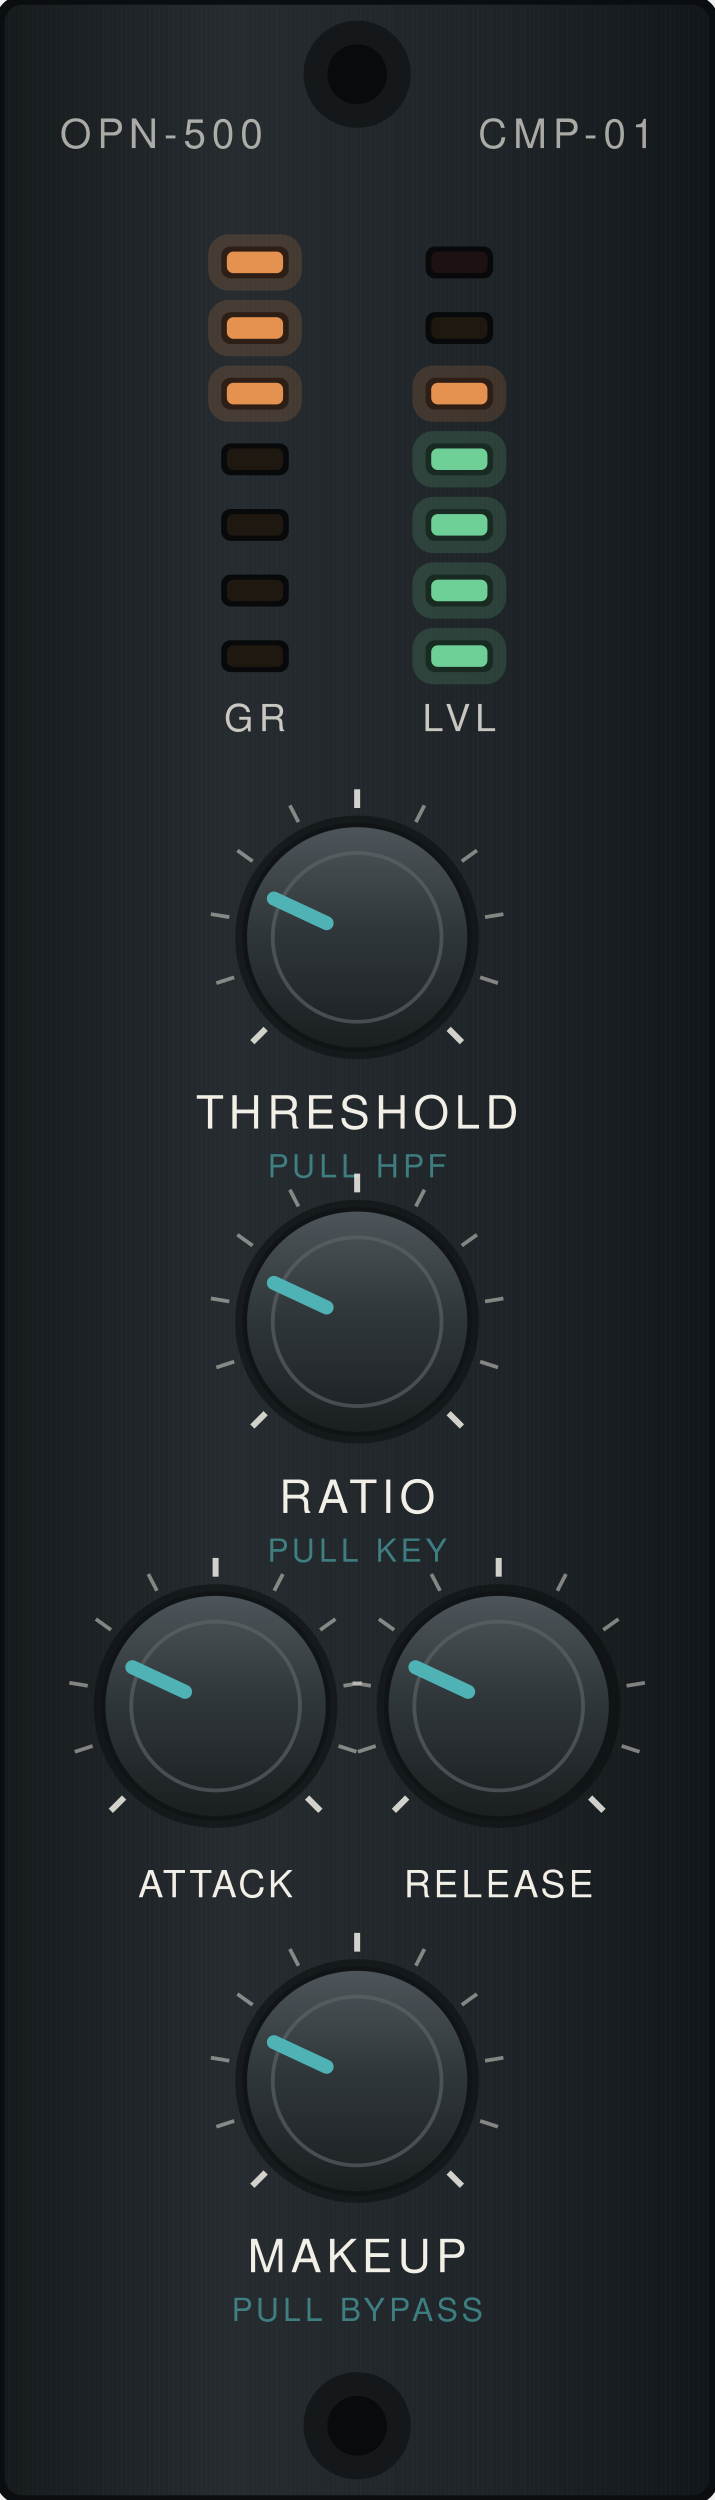
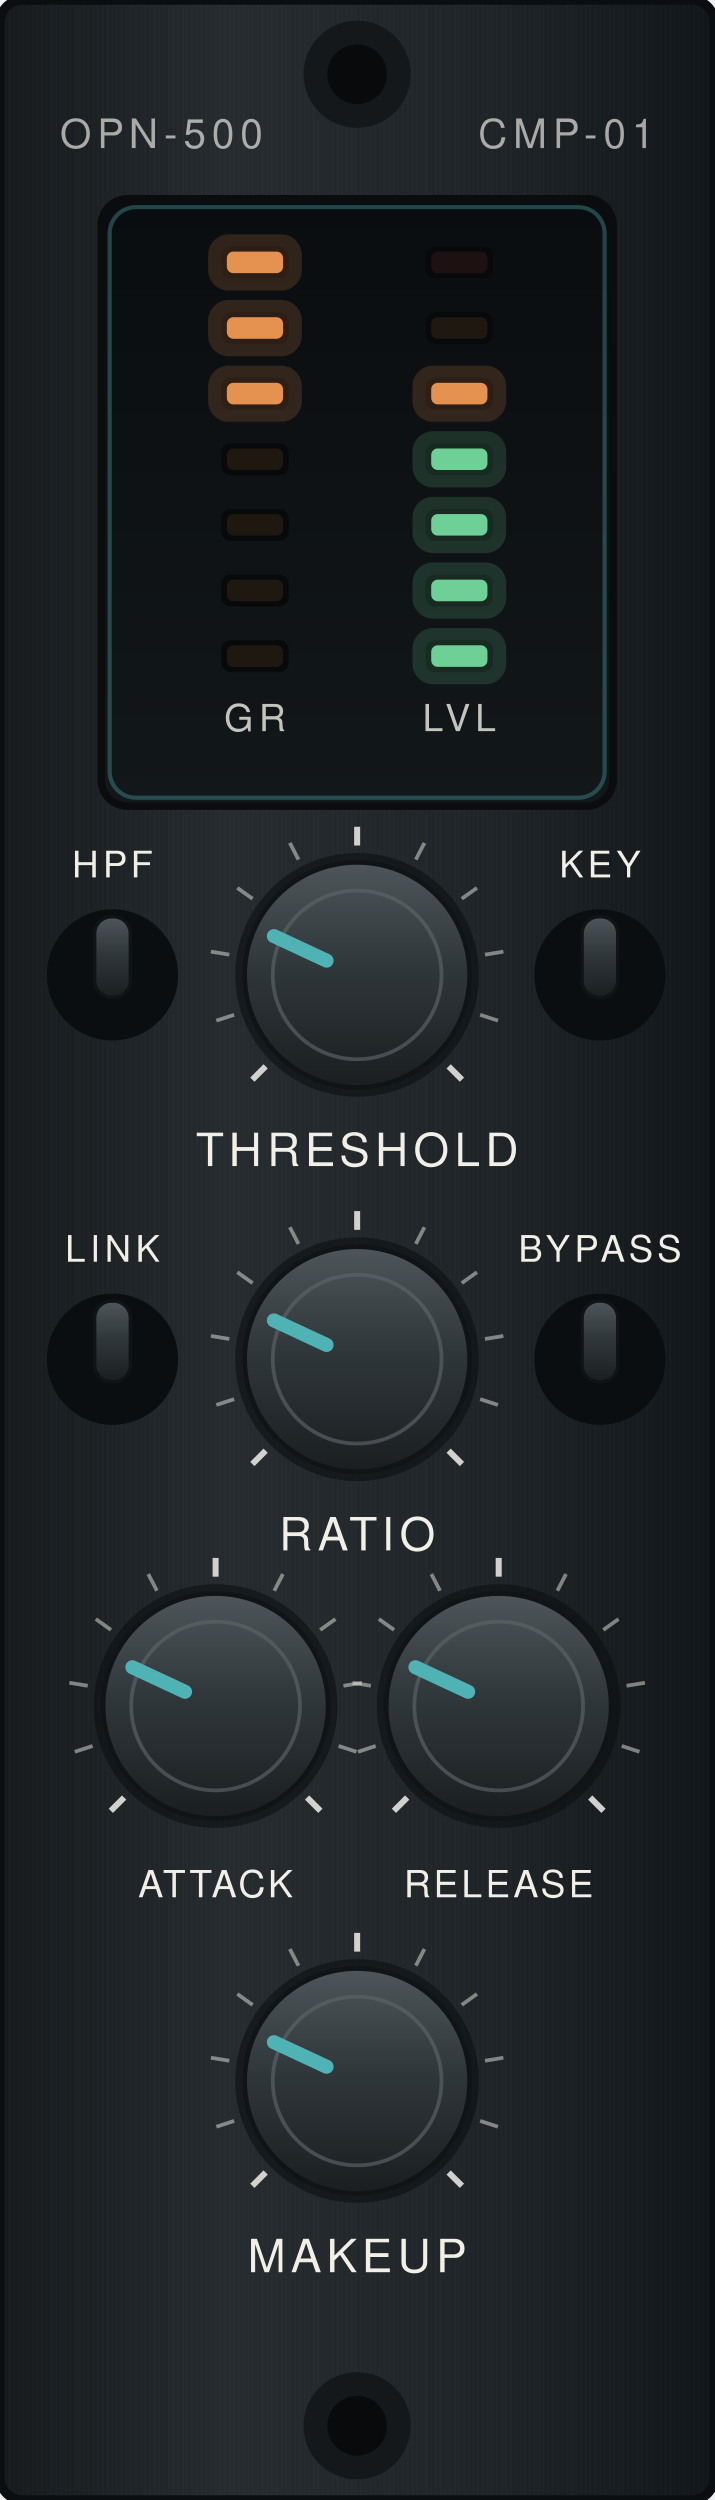
<svg xmlns="http://www.w3.org/2000/svg" width="38.10mm" height="133.35mm" viewBox="0 0 38.10 133.35">
  <defs>
    <linearGradient id="anod" x1="0" y1="0" x2="1" y2="0">
      <stop offset="0" stop-color="#161a1d" />
      <stop offset="0.32" stop-color="#252b2f" />
      <stop offset="0.68" stop-color="#1e2427" />
      <stop offset="1" stop-color="#12161a" />
    </linearGradient>
    <linearGradient id="win" x1="0" y1="0" x2="0" y2="1">
      <stop offset="0" stop-color="#0a0d0f" />
      <stop offset="1" stop-color="#12171a" />
    </linearGradient>
    <linearGradient id="knobO" x1="0" y1="0" x2="0" y2="1">
      <stop offset="0" stop-color="#4e565b" />
      <stop offset="0.48" stop-color="#2f3639" />
      <stop offset="1" stop-color="#1a1e21" />
    </linearGradient>
    <linearGradient id="knobI" x1="0" y1="0" x2="0" y2="1">
      <stop offset="0" stop-color="#f0ad6d" />
      <stop offset="0.5" stop-color="#d07f3c" />
      <stop offset="1" stop-color="#8f5220" />
    </linearGradient>
    <radialGradient id="btn" cx="0.5" cy="0.35" r="0.7">
      <stop offset="0" stop-color="#5a6368" />
      <stop offset="1" stop-color="#22282b" />
    </radialGradient>
  </defs>
  <rect width="38.10" height="133.35" rx="1.2" fill="url(#anod)" />
  <line x1="0.00" y1="0" x2="0.00" y2="133.35" stroke="#fff" stroke-width="0.08" stroke-opacity="0.010" />
  <line x1="0.25" y1="0" x2="0.25" y2="133.35" stroke="#fff" stroke-width="0.08" stroke-opacity="0.014" />
  <line x1="0.50" y1="0" x2="0.50" y2="133.35" stroke="#fff" stroke-width="0.08" stroke-opacity="0.017" />
  <line x1="0.75" y1="0" x2="0.75" y2="133.35" stroke="#fff" stroke-width="0.08" stroke-opacity="0.012" />
  <line x1="1.00" y1="0" x2="1.00" y2="133.35" stroke="#fff" stroke-width="0.08" stroke-opacity="0.015" />
  <line x1="1.25" y1="0" x2="1.25" y2="133.35" stroke="#fff" stroke-width="0.08" stroke-opacity="0.010" />
  <line x1="1.50" y1="0" x2="1.50" y2="133.35" stroke="#fff" stroke-width="0.08" stroke-opacity="0.014" />
  <line x1="1.75" y1="0" x2="1.75" y2="133.35" stroke="#fff" stroke-width="0.08" stroke-opacity="0.017" />
  <line x1="2.00" y1="0" x2="2.00" y2="133.35" stroke="#fff" stroke-width="0.08" stroke-opacity="0.012" />
  <line x1="2.25" y1="0" x2="2.25" y2="133.35" stroke="#fff" stroke-width="0.08" stroke-opacity="0.015" />
  <line x1="2.50" y1="0" x2="2.50" y2="133.35" stroke="#fff" stroke-width="0.08" stroke-opacity="0.010" />
  <line x1="2.75" y1="0" x2="2.75" y2="133.35" stroke="#fff" stroke-width="0.08" stroke-opacity="0.014" />
  <line x1="3.00" y1="0" x2="3.00" y2="133.35" stroke="#fff" stroke-width="0.08" stroke-opacity="0.017" />
  <line x1="3.25" y1="0" x2="3.25" y2="133.35" stroke="#fff" stroke-width="0.08" stroke-opacity="0.012" />
  <line x1="3.50" y1="0" x2="3.50" y2="133.35" stroke="#fff" stroke-width="0.08" stroke-opacity="0.015" />
  <line x1="3.75" y1="0" x2="3.75" y2="133.35" stroke="#fff" stroke-width="0.08" stroke-opacity="0.010" />
  <line x1="4.00" y1="0" x2="4.00" y2="133.35" stroke="#fff" stroke-width="0.08" stroke-opacity="0.014" />
  <line x1="4.25" y1="0" x2="4.25" y2="133.35" stroke="#fff" stroke-width="0.08" stroke-opacity="0.017" />
  <line x1="4.50" y1="0" x2="4.50" y2="133.35" stroke="#fff" stroke-width="0.08" stroke-opacity="0.012" />
  <line x1="4.75" y1="0" x2="4.75" y2="133.35" stroke="#fff" stroke-width="0.08" stroke-opacity="0.015" />
  <line x1="5.00" y1="0" x2="5.00" y2="133.35" stroke="#fff" stroke-width="0.08" stroke-opacity="0.010" />
  <line x1="5.25" y1="0" x2="5.25" y2="133.35" stroke="#fff" stroke-width="0.08" stroke-opacity="0.014" />
  <line x1="5.50" y1="0" x2="5.50" y2="133.35" stroke="#fff" stroke-width="0.08" stroke-opacity="0.017" />
  <line x1="5.75" y1="0" x2="5.75" y2="133.35" stroke="#fff" stroke-width="0.08" stroke-opacity="0.012" />
  <line x1="6.00" y1="0" x2="6.00" y2="133.35" stroke="#fff" stroke-width="0.08" stroke-opacity="0.015" />
  <line x1="6.25" y1="0" x2="6.25" y2="133.35" stroke="#fff" stroke-width="0.08" stroke-opacity="0.010" />
  <line x1="6.50" y1="0" x2="6.50" y2="133.35" stroke="#fff" stroke-width="0.08" stroke-opacity="0.014" />
  <line x1="6.75" y1="0" x2="6.75" y2="133.35" stroke="#fff" stroke-width="0.08" stroke-opacity="0.017" />
  <line x1="7.00" y1="0" x2="7.00" y2="133.35" stroke="#fff" stroke-width="0.08" stroke-opacity="0.012" />
  <line x1="7.25" y1="0" x2="7.25" y2="133.35" stroke="#fff" stroke-width="0.08" stroke-opacity="0.015" />
  <line x1="7.50" y1="0" x2="7.50" y2="133.35" stroke="#fff" stroke-width="0.08" stroke-opacity="0.010" />
  <line x1="7.75" y1="0" x2="7.75" y2="133.35" stroke="#fff" stroke-width="0.08" stroke-opacity="0.014" />
  <line x1="8.00" y1="0" x2="8.00" y2="133.35" stroke="#fff" stroke-width="0.08" stroke-opacity="0.017" />
  <line x1="8.25" y1="0" x2="8.25" y2="133.35" stroke="#fff" stroke-width="0.08" stroke-opacity="0.012" />
  <line x1="8.50" y1="0" x2="8.50" y2="133.35" stroke="#fff" stroke-width="0.08" stroke-opacity="0.015" />
  <line x1="8.75" y1="0" x2="8.75" y2="133.35" stroke="#fff" stroke-width="0.08" stroke-opacity="0.010" />
  <line x1="9.00" y1="0" x2="9.00" y2="133.35" stroke="#fff" stroke-width="0.08" stroke-opacity="0.014" />
  <line x1="9.25" y1="0" x2="9.25" y2="133.35" stroke="#fff" stroke-width="0.08" stroke-opacity="0.017" />
  <line x1="9.50" y1="0" x2="9.50" y2="133.35" stroke="#fff" stroke-width="0.08" stroke-opacity="0.012" />
  <line x1="9.75" y1="0" x2="9.75" y2="133.35" stroke="#fff" stroke-width="0.08" stroke-opacity="0.015" />
  <line x1="10.00" y1="0" x2="10.00" y2="133.35" stroke="#fff" stroke-width="0.08" stroke-opacity="0.010" />
  <line x1="10.25" y1="0" x2="10.25" y2="133.35" stroke="#fff" stroke-width="0.08" stroke-opacity="0.014" />
  <line x1="10.50" y1="0" x2="10.50" y2="133.35" stroke="#fff" stroke-width="0.08" stroke-opacity="0.017" />
  <line x1="10.75" y1="0" x2="10.75" y2="133.35" stroke="#fff" stroke-width="0.08" stroke-opacity="0.012" />
  <line x1="11.00" y1="0" x2="11.00" y2="133.35" stroke="#fff" stroke-width="0.08" stroke-opacity="0.015" />
  <line x1="11.25" y1="0" x2="11.25" y2="133.35" stroke="#fff" stroke-width="0.08" stroke-opacity="0.010" />
  <line x1="11.50" y1="0" x2="11.50" y2="133.35" stroke="#fff" stroke-width="0.08" stroke-opacity="0.014" />
  <line x1="11.75" y1="0" x2="11.75" y2="133.35" stroke="#fff" stroke-width="0.08" stroke-opacity="0.017" />
  <line x1="12.00" y1="0" x2="12.00" y2="133.35" stroke="#fff" stroke-width="0.08" stroke-opacity="0.012" />
  <line x1="12.25" y1="0" x2="12.25" y2="133.35" stroke="#fff" stroke-width="0.08" stroke-opacity="0.015" />
  <line x1="12.50" y1="0" x2="12.50" y2="133.35" stroke="#fff" stroke-width="0.08" stroke-opacity="0.010" />
  <line x1="12.75" y1="0" x2="12.75" y2="133.35" stroke="#fff" stroke-width="0.08" stroke-opacity="0.014" />
  <line x1="13.00" y1="0" x2="13.00" y2="133.35" stroke="#fff" stroke-width="0.08" stroke-opacity="0.017" />
  <line x1="13.25" y1="0" x2="13.25" y2="133.35" stroke="#fff" stroke-width="0.08" stroke-opacity="0.012" />
  <line x1="13.50" y1="0" x2="13.50" y2="133.35" stroke="#fff" stroke-width="0.08" stroke-opacity="0.015" />
  <line x1="13.75" y1="0" x2="13.75" y2="133.35" stroke="#fff" stroke-width="0.08" stroke-opacity="0.010" />
  <line x1="14.00" y1="0" x2="14.00" y2="133.35" stroke="#fff" stroke-width="0.08" stroke-opacity="0.014" />
  <line x1="14.25" y1="0" x2="14.25" y2="133.35" stroke="#fff" stroke-width="0.08" stroke-opacity="0.017" />
  <line x1="14.50" y1="0" x2="14.50" y2="133.35" stroke="#fff" stroke-width="0.08" stroke-opacity="0.012" />
  <line x1="14.75" y1="0" x2="14.75" y2="133.35" stroke="#fff" stroke-width="0.08" stroke-opacity="0.015" />
  <line x1="15.00" y1="0" x2="15.00" y2="133.35" stroke="#fff" stroke-width="0.08" stroke-opacity="0.010" />
  <line x1="15.25" y1="0" x2="15.25" y2="133.35" stroke="#fff" stroke-width="0.08" stroke-opacity="0.014" />
  <line x1="15.50" y1="0" x2="15.50" y2="133.35" stroke="#fff" stroke-width="0.08" stroke-opacity="0.017" />
  <line x1="15.75" y1="0" x2="15.75" y2="133.35" stroke="#fff" stroke-width="0.08" stroke-opacity="0.012" />
  <line x1="16.00" y1="0" x2="16.00" y2="133.35" stroke="#fff" stroke-width="0.08" stroke-opacity="0.015" />
  <line x1="16.25" y1="0" x2="16.25" y2="133.35" stroke="#fff" stroke-width="0.08" stroke-opacity="0.010" />
  <line x1="16.50" y1="0" x2="16.50" y2="133.35" stroke="#fff" stroke-width="0.08" stroke-opacity="0.014" />
  <line x1="16.75" y1="0" x2="16.75" y2="133.35" stroke="#fff" stroke-width="0.08" stroke-opacity="0.017" />
  <line x1="17.00" y1="0" x2="17.00" y2="133.35" stroke="#fff" stroke-width="0.08" stroke-opacity="0.012" />
  <line x1="17.25" y1="0" x2="17.25" y2="133.35" stroke="#fff" stroke-width="0.08" stroke-opacity="0.015" />
  <line x1="17.50" y1="0" x2="17.50" y2="133.35" stroke="#fff" stroke-width="0.08" stroke-opacity="0.010" />
  <line x1="17.75" y1="0" x2="17.75" y2="133.35" stroke="#fff" stroke-width="0.08" stroke-opacity="0.014" />
  <line x1="18.00" y1="0" x2="18.00" y2="133.35" stroke="#fff" stroke-width="0.08" stroke-opacity="0.017" />
  <line x1="18.25" y1="0" x2="18.25" y2="133.35" stroke="#fff" stroke-width="0.08" stroke-opacity="0.012" />
  <line x1="18.50" y1="0" x2="18.50" y2="133.35" stroke="#fff" stroke-width="0.08" stroke-opacity="0.015" />
  <line x1="18.75" y1="0" x2="18.75" y2="133.35" stroke="#fff" stroke-width="0.08" stroke-opacity="0.010" />
  <line x1="19.00" y1="0" x2="19.00" y2="133.35" stroke="#fff" stroke-width="0.08" stroke-opacity="0.014" />
  <line x1="19.25" y1="0" x2="19.25" y2="133.35" stroke="#fff" stroke-width="0.08" stroke-opacity="0.017" />
  <line x1="19.50" y1="0" x2="19.50" y2="133.35" stroke="#fff" stroke-width="0.08" stroke-opacity="0.012" />
  <line x1="19.75" y1="0" x2="19.75" y2="133.35" stroke="#fff" stroke-width="0.08" stroke-opacity="0.015" />
  <line x1="20.00" y1="0" x2="20.00" y2="133.35" stroke="#fff" stroke-width="0.08" stroke-opacity="0.010" />
  <line x1="20.25" y1="0" x2="20.25" y2="133.35" stroke="#fff" stroke-width="0.08" stroke-opacity="0.014" />
  <line x1="20.50" y1="0" x2="20.50" y2="133.35" stroke="#fff" stroke-width="0.08" stroke-opacity="0.017" />
  <line x1="20.75" y1="0" x2="20.75" y2="133.35" stroke="#fff" stroke-width="0.08" stroke-opacity="0.012" />
  <line x1="21.00" y1="0" x2="21.00" y2="133.35" stroke="#fff" stroke-width="0.08" stroke-opacity="0.015" />
  <line x1="21.25" y1="0" x2="21.25" y2="133.35" stroke="#fff" stroke-width="0.08" stroke-opacity="0.010" />
  <line x1="21.50" y1="0" x2="21.50" y2="133.35" stroke="#fff" stroke-width="0.08" stroke-opacity="0.014" />
  <line x1="21.75" y1="0" x2="21.75" y2="133.35" stroke="#fff" stroke-width="0.08" stroke-opacity="0.017" />
  <line x1="22.00" y1="0" x2="22.00" y2="133.35" stroke="#fff" stroke-width="0.08" stroke-opacity="0.012" />
  <line x1="22.25" y1="0" x2="22.25" y2="133.35" stroke="#fff" stroke-width="0.08" stroke-opacity="0.015" />
  <line x1="22.50" y1="0" x2="22.50" y2="133.35" stroke="#fff" stroke-width="0.08" stroke-opacity="0.010" />
  <line x1="22.75" y1="0" x2="22.75" y2="133.35" stroke="#fff" stroke-width="0.08" stroke-opacity="0.014" />
  <line x1="23.00" y1="0" x2="23.00" y2="133.35" stroke="#fff" stroke-width="0.08" stroke-opacity="0.017" />
  <line x1="23.25" y1="0" x2="23.25" y2="133.35" stroke="#fff" stroke-width="0.08" stroke-opacity="0.012" />
  <line x1="23.50" y1="0" x2="23.50" y2="133.35" stroke="#fff" stroke-width="0.08" stroke-opacity="0.015" />
  <line x1="23.75" y1="0" x2="23.75" y2="133.35" stroke="#fff" stroke-width="0.08" stroke-opacity="0.010" />
  <line x1="24.00" y1="0" x2="24.00" y2="133.35" stroke="#fff" stroke-width="0.08" stroke-opacity="0.014" />
  <line x1="24.25" y1="0" x2="24.25" y2="133.35" stroke="#fff" stroke-width="0.08" stroke-opacity="0.017" />
  <line x1="24.50" y1="0" x2="24.50" y2="133.35" stroke="#fff" stroke-width="0.08" stroke-opacity="0.012" />
  <line x1="24.75" y1="0" x2="24.75" y2="133.35" stroke="#fff" stroke-width="0.08" stroke-opacity="0.015" />
  <line x1="25.00" y1="0" x2="25.00" y2="133.35" stroke="#fff" stroke-width="0.08" stroke-opacity="0.010" />
  <line x1="25.25" y1="0" x2="25.25" y2="133.35" stroke="#fff" stroke-width="0.08" stroke-opacity="0.014" />
  <line x1="25.50" y1="0" x2="25.50" y2="133.35" stroke="#fff" stroke-width="0.08" stroke-opacity="0.017" />
  <line x1="25.75" y1="0" x2="25.75" y2="133.35" stroke="#fff" stroke-width="0.08" stroke-opacity="0.012" />
  <line x1="26.00" y1="0" x2="26.00" y2="133.35" stroke="#fff" stroke-width="0.08" stroke-opacity="0.015" />
  <line x1="26.25" y1="0" x2="26.25" y2="133.35" stroke="#fff" stroke-width="0.08" stroke-opacity="0.010" />
  <line x1="26.50" y1="0" x2="26.50" y2="133.35" stroke="#fff" stroke-width="0.08" stroke-opacity="0.014" />
  <line x1="26.75" y1="0" x2="26.75" y2="133.35" stroke="#fff" stroke-width="0.08" stroke-opacity="0.017" />
  <line x1="27.00" y1="0" x2="27.00" y2="133.35" stroke="#fff" stroke-width="0.08" stroke-opacity="0.012" />
  <line x1="27.25" y1="0" x2="27.25" y2="133.35" stroke="#fff" stroke-width="0.08" stroke-opacity="0.015" />
  <line x1="27.50" y1="0" x2="27.50" y2="133.35" stroke="#fff" stroke-width="0.08" stroke-opacity="0.010" />
  <line x1="27.75" y1="0" x2="27.75" y2="133.35" stroke="#fff" stroke-width="0.08" stroke-opacity="0.014" />
  <line x1="28.00" y1="0" x2="28.00" y2="133.35" stroke="#fff" stroke-width="0.08" stroke-opacity="0.017" />
  <line x1="28.25" y1="0" x2="28.25" y2="133.35" stroke="#fff" stroke-width="0.08" stroke-opacity="0.012" />
  <line x1="28.50" y1="0" x2="28.50" y2="133.35" stroke="#fff" stroke-width="0.08" stroke-opacity="0.015" />
  <line x1="28.75" y1="0" x2="28.75" y2="133.35" stroke="#fff" stroke-width="0.08" stroke-opacity="0.010" />
  <line x1="29.00" y1="0" x2="29.00" y2="133.35" stroke="#fff" stroke-width="0.08" stroke-opacity="0.014" />
  <line x1="29.25" y1="0" x2="29.25" y2="133.35" stroke="#fff" stroke-width="0.08" stroke-opacity="0.017" />
  <line x1="29.50" y1="0" x2="29.50" y2="133.35" stroke="#fff" stroke-width="0.08" stroke-opacity="0.012" />
  <line x1="29.75" y1="0" x2="29.75" y2="133.35" stroke="#fff" stroke-width="0.08" stroke-opacity="0.015" />
  <line x1="30.00" y1="0" x2="30.00" y2="133.35" stroke="#fff" stroke-width="0.08" stroke-opacity="0.010" />
  <line x1="30.25" y1="0" x2="30.25" y2="133.35" stroke="#fff" stroke-width="0.08" stroke-opacity="0.014" />
  <line x1="30.50" y1="0" x2="30.50" y2="133.35" stroke="#fff" stroke-width="0.08" stroke-opacity="0.017" />
  <line x1="30.75" y1="0" x2="30.75" y2="133.35" stroke="#fff" stroke-width="0.08" stroke-opacity="0.012" />
  <line x1="31.00" y1="0" x2="31.00" y2="133.35" stroke="#fff" stroke-width="0.08" stroke-opacity="0.015" />
  <line x1="31.25" y1="0" x2="31.25" y2="133.35" stroke="#fff" stroke-width="0.08" stroke-opacity="0.010" />
  <line x1="31.50" y1="0" x2="31.50" y2="133.35" stroke="#fff" stroke-width="0.08" stroke-opacity="0.014" />
  <line x1="31.75" y1="0" x2="31.75" y2="133.35" stroke="#fff" stroke-width="0.08" stroke-opacity="0.017" />
  <line x1="32.00" y1="0" x2="32.00" y2="133.35" stroke="#fff" stroke-width="0.08" stroke-opacity="0.012" />
  <line x1="32.25" y1="0" x2="32.25" y2="133.35" stroke="#fff" stroke-width="0.08" stroke-opacity="0.015" />
  <line x1="32.50" y1="0" x2="32.50" y2="133.35" stroke="#fff" stroke-width="0.08" stroke-opacity="0.010" />
  <line x1="32.75" y1="0" x2="32.75" y2="133.35" stroke="#fff" stroke-width="0.08" stroke-opacity="0.014" />
  <line x1="33.00" y1="0" x2="33.00" y2="133.35" stroke="#fff" stroke-width="0.08" stroke-opacity="0.017" />
  <line x1="33.25" y1="0" x2="33.25" y2="133.35" stroke="#fff" stroke-width="0.08" stroke-opacity="0.012" />
  <line x1="33.50" y1="0" x2="33.50" y2="133.35" stroke="#fff" stroke-width="0.08" stroke-opacity="0.015" />
  <line x1="33.75" y1="0" x2="33.75" y2="133.35" stroke="#fff" stroke-width="0.08" stroke-opacity="0.010" />
  <line x1="34.00" y1="0" x2="34.00" y2="133.35" stroke="#fff" stroke-width="0.08" stroke-opacity="0.014" />
  <line x1="34.25" y1="0" x2="34.25" y2="133.35" stroke="#fff" stroke-width="0.08" stroke-opacity="0.017" />
  <line x1="34.50" y1="0" x2="34.50" y2="133.35" stroke="#fff" stroke-width="0.08" stroke-opacity="0.012" />
  <line x1="34.75" y1="0" x2="34.75" y2="133.35" stroke="#fff" stroke-width="0.08" stroke-opacity="0.015" />
  <line x1="35.00" y1="0" x2="35.00" y2="133.35" stroke="#fff" stroke-width="0.08" stroke-opacity="0.010" />
  <line x1="35.25" y1="0" x2="35.25" y2="133.35" stroke="#fff" stroke-width="0.08" stroke-opacity="0.014" />
  <line x1="35.50" y1="0" x2="35.50" y2="133.35" stroke="#fff" stroke-width="0.08" stroke-opacity="0.017" />
  <line x1="35.75" y1="0" x2="35.75" y2="133.35" stroke="#fff" stroke-width="0.08" stroke-opacity="0.012" />
  <line x1="36.00" y1="0" x2="36.00" y2="133.35" stroke="#fff" stroke-width="0.08" stroke-opacity="0.015" />
  <line x1="36.25" y1="0" x2="36.25" y2="133.35" stroke="#fff" stroke-width="0.08" stroke-opacity="0.010" />
  <line x1="36.50" y1="0" x2="36.50" y2="133.35" stroke="#fff" stroke-width="0.08" stroke-opacity="0.014" />
  <line x1="36.75" y1="0" x2="36.75" y2="133.35" stroke="#fff" stroke-width="0.08" stroke-opacity="0.017" />
  <line x1="37.00" y1="0" x2="37.00" y2="133.35" stroke="#fff" stroke-width="0.08" stroke-opacity="0.012" />
  <line x1="37.25" y1="0" x2="37.25" y2="133.35" stroke="#fff" stroke-width="0.08" stroke-opacity="0.015" />
  <line x1="37.50" y1="0" x2="37.50" y2="133.35" stroke="#fff" stroke-width="0.08" stroke-opacity="0.010" />
  <line x1="37.75" y1="0" x2="37.75" y2="133.35" stroke="#fff" stroke-width="0.08" stroke-opacity="0.014" />
+   <rect x="5.40" y="10.60" width="27.30" height="32.40" rx="1.4" fill="url(#win)" stroke="#0a0c0e" stroke-width="0.4" />
+   <rect x="5.85" y="11.05" width="26.40" height="31.50" rx="1.4" fill="none" stroke="#4FB3B6" stroke-width="0.22" stroke-opacity="0.34" />
  <text x="3.20" y="7.90" text-anchor="start" font-family="Helvetica,Arial" font-size="2.15" font-weight="normal" letter-spacing="0.32" fill="#F2EFE7" fill-opacity="0.66">OPN-500</text>
  <text x="34.90" y="7.90" text-anchor="end" font-family="Helvetica,Arial" font-size="2.15" font-weight="normal" letter-spacing="0.32" fill="#F2EFE7" fill-opacity="0.66">CMP-01</text>
  <rect x="11.80" y="13.15" width="3.6" height="1.7" rx="0.5" fill="#07090a" />
  <rect x="12.10" y="13.42" width="3.0" height="1.15" rx="0.35" fill="#E5924F" fill-opacity="1.00" />
  <rect x="11.10" y="12.50" width="5.0" height="3.0" rx="1.1" fill="#E5924F" fill-opacity="0.17" />
  <rect x="11.80" y="16.65" width="3.6" height="1.7" rx="0.5" fill="#07090a" />
  <rect x="12.10" y="16.92" width="3.0" height="1.15" rx="0.35" fill="#E5924F" fill-opacity="1.00" />
  <rect x="11.10" y="16.00" width="5.0" height="3.0" rx="1.1" fill="#E5924F" fill-opacity="0.17" />
  <rect x="11.80" y="20.15" width="3.6" height="1.7" rx="0.5" fill="#07090a" />
  <rect x="12.10" y="20.42" width="3.0" height="1.15" rx="0.35" fill="#E5924F" fill-opacity="1.00" />
  <rect x="11.10" y="19.50" width="5.0" height="3.0" rx="1.1" fill="#E5924F" fill-opacity="0.17" />
  <rect x="11.80" y="23.65" width="3.6" height="1.7" rx="0.5" fill="#07090a" />
  <rect x="12.10" y="23.92" width="3.0" height="1.15" rx="0.35" fill="#E5924F" fill-opacity="0.11" />
  <rect x="11.80" y="27.15" width="3.6" height="1.7" rx="0.5" fill="#07090a" />
  <rect x="12.10" y="27.42" width="3.0" height="1.15" rx="0.35" fill="#E5924F" fill-opacity="0.11" />
  <rect x="11.80" y="30.65" width="3.6" height="1.7" rx="0.5" fill="#07090a" />
  <rect x="12.10" y="30.92" width="3.0" height="1.15" rx="0.35" fill="#E5924F" fill-opacity="0.11" />
  <rect x="11.80" y="34.15" width="3.6" height="1.7" rx="0.5" fill="#07090a" />
  <rect x="12.10" y="34.42" width="3.0" height="1.15" rx="0.35" fill="#E5924F" fill-opacity="0.11" />
  <rect x="22.70" y="13.15" width="3.6" height="1.7" rx="0.5" fill="#07090a" />
  <rect x="23.00" y="13.42" width="3.0" height="1.15" rx="0.35" fill="#E05252" fill-opacity="0.11" />
  <rect x="22.70" y="16.65" width="3.6" height="1.7" rx="0.5" fill="#07090a" />
  <rect x="23.00" y="16.92" width="3.0" height="1.15" rx="0.35" fill="#E5924F" fill-opacity="0.11" />
  <rect x="22.70" y="20.15" width="3.6" height="1.7" rx="0.5" fill="#07090a" />
  <rect x="23.00" y="20.42" width="3.0" height="1.15" rx="0.35" fill="#E5924F" fill-opacity="1.00" />
  <rect x="22.00" y="19.50" width="5.0" height="3.0" rx="1.1" fill="#E5924F" fill-opacity="0.17" />
  <rect x="22.70" y="23.65" width="3.6" height="1.7" rx="0.5" fill="#07090a" />
  <rect x="23.00" y="23.92" width="3.0" height="1.15" rx="0.35" fill="#6FCF97" fill-opacity="1.00" />
  <rect x="22.00" y="23.00" width="5.0" height="3.0" rx="1.1" fill="#6FCF97" fill-opacity="0.17" />
  <rect x="22.70" y="27.15" width="3.6" height="1.7" rx="0.5" fill="#07090a" />
  <rect x="23.00" y="27.42" width="3.0" height="1.15" rx="0.35" fill="#6FCF97" fill-opacity="1.00" />
  <rect x="22.00" y="26.50" width="5.0" height="3.0" rx="1.1" fill="#6FCF97" fill-opacity="0.17" />
  <rect x="22.70" y="30.65" width="3.6" height="1.7" rx="0.5" fill="#07090a" />
  <rect x="23.00" y="30.92" width="3.0" height="1.15" rx="0.35" fill="#6FCF97" fill-opacity="1.00" />
  <rect x="22.00" y="30.00" width="5.0" height="3.0" rx="1.1" fill="#6FCF97" fill-opacity="0.17" />
  <rect x="22.70" y="34.15" width="3.6" height="1.7" rx="0.5" fill="#07090a" />
  <rect x="23.00" y="34.42" width="3.0" height="1.15" rx="0.35" fill="#6FCF97" fill-opacity="1.00" />
  <rect x="22.00" y="33.50" width="5.0" height="3.0" rx="1.1" fill="#6FCF97" fill-opacity="0.17" />
  <text x="13.60" y="39.00" text-anchor="middle" font-family="Helvetica,Arial" font-size="2.00" font-weight="normal" letter-spacing="0.30" fill="#F2EFE7" fill-opacity="0.80">GR</text>
  <text x="24.50" y="39.00" text-anchor="middle" font-family="Helvetica,Arial" font-size="2.00" font-weight="normal" letter-spacing="0.30" fill="#F2EFE7" fill-opacity="0.80">LVL</text>
-   <line x1="14.17" y1="54.88" x2="13.46" y2="55.59" stroke="#F2EFE7" stroke-width="0.32" stroke-opacity="0.85" />
-   <line x1="12.49" y1="52.13" x2="11.54" y2="52.44" stroke="#F2EFE7" stroke-width="0.20" stroke-opacity="0.48" />
-   <line x1="12.23" y1="48.92" x2="11.25" y2="48.76" stroke="#F2EFE7" stroke-width="0.20" stroke-opacity="0.48" />
-   <line x1="13.47" y1="45.94" x2="12.66" y2="45.36" stroke="#F2EFE7" stroke-width="0.20" stroke-opacity="0.48" />
-   <line x1="15.92" y1="43.85" x2="15.46" y2="42.96" stroke="#F2EFE7" stroke-width="0.20" stroke-opacity="0.48" />
-   <line x1="19.05" y1="43.10" x2="19.05" y2="42.10" stroke="#F2EFE7" stroke-width="0.32" stroke-opacity="0.85" />
-   <line x1="22.18" y1="43.85" x2="22.64" y2="42.96" stroke="#F2EFE7" stroke-width="0.20" stroke-opacity="0.48" />
-   <line x1="24.63" y1="45.94" x2="25.44" y2="45.36" stroke="#F2EFE7" stroke-width="0.20" stroke-opacity="0.48" />
-   <line x1="25.87" y1="48.92" x2="26.85" y2="48.76" stroke="#F2EFE7" stroke-width="0.20" stroke-opacity="0.48" />
-   <line x1="25.61" y1="52.13" x2="26.56" y2="52.44" stroke="#F2EFE7" stroke-width="0.20" stroke-opacity="0.48" />
-   <line x1="23.93" y1="54.88" x2="24.64" y2="55.59" stroke="#F2EFE7" stroke-width="0.32" stroke-opacity="0.85" />
-   <circle cx="19.05" cy="50.00" r="6.50" fill="#0c0f11" fill-opacity="0.6" />
-   <circle cx="19.05" cy="50.00" r="6.00" fill="url(#knobO)" stroke="#101416" stroke-width="0.25" />
-   <circle cx="19.05" cy="50.00" r="4.50" fill="none" stroke="#5c6468" stroke-width="0.2" stroke-opacity="0.65" />
-   <line x1="17.42" y1="49.24" x2="14.61" y2="47.93" stroke="#4FB3B6" stroke-width="0.75" stroke-linecap="round" />
-   <text x="19.05" y="60.20" text-anchor="middle" font-family="Helvetica,Arial" font-size="2.45" font-weight="normal" letter-spacing="0.28" fill="#F2EFE7" fill-opacity="1.00">THRESHOLD</text>
-   <text x="19.05" y="62.80" text-anchor="middle" font-family="Helvetica,Arial" font-size="1.70" font-weight="normal" letter-spacing="0.22" fill="#4FB3B6" fill-opacity="0.62">PULL HPF</text>
-   <line x1="14.17" y1="75.38" x2="13.46" y2="76.09" stroke="#F2EFE7" stroke-width="0.32" stroke-opacity="0.85" />
-   <line x1="12.49" y1="72.63" x2="11.54" y2="72.94" stroke="#F2EFE7" stroke-width="0.20" stroke-opacity="0.48" />
-   <line x1="12.23" y1="69.42" x2="11.25" y2="69.26" stroke="#F2EFE7" stroke-width="0.20" stroke-opacity="0.48" />
-   <line x1="13.47" y1="66.44" x2="12.66" y2="65.86" stroke="#F2EFE7" stroke-width="0.20" stroke-opacity="0.48" />
-   <line x1="15.92" y1="64.35" x2="15.46" y2="63.46" stroke="#F2EFE7" stroke-width="0.20" stroke-opacity="0.48" />
-   <line x1="19.05" y1="63.60" x2="19.05" y2="62.60" stroke="#F2EFE7" stroke-width="0.32" stroke-opacity="0.85" />
-   <line x1="22.18" y1="64.35" x2="22.64" y2="63.46" stroke="#F2EFE7" stroke-width="0.20" stroke-opacity="0.48" />
-   <line x1="24.63" y1="66.44" x2="25.44" y2="65.86" stroke="#F2EFE7" stroke-width="0.20" stroke-opacity="0.48" />
-   <line x1="25.87" y1="69.42" x2="26.85" y2="69.26" stroke="#F2EFE7" stroke-width="0.20" stroke-opacity="0.48" />
-   <line x1="25.61" y1="72.63" x2="26.56" y2="72.94" stroke="#F2EFE7" stroke-width="0.20" stroke-opacity="0.48" />
-   <line x1="23.93" y1="75.38" x2="24.64" y2="76.09" stroke="#F2EFE7" stroke-width="0.32" stroke-opacity="0.85" />
-   <circle cx="19.05" cy="70.50" r="6.50" fill="#0c0f11" fill-opacity="0.6" />
-   <circle cx="19.05" cy="70.50" r="6.00" fill="url(#knobO)" stroke="#101416" stroke-width="0.25" />
-   <circle cx="19.05" cy="70.50" r="4.50" fill="none" stroke="#5c6468" stroke-width="0.2" stroke-opacity="0.65" />
-   <line x1="17.42" y1="69.74" x2="14.61" y2="68.43" stroke="#4FB3B6" stroke-width="0.75" stroke-linecap="round" />
-   <text x="19.05" y="80.70" text-anchor="middle" font-family="Helvetica,Arial" font-size="2.45" font-weight="normal" letter-spacing="0.28" fill="#F2EFE7" fill-opacity="1.00">RATIO</text>
-   <text x="19.05" y="83.30" text-anchor="middle" font-family="Helvetica,Arial" font-size="1.70" font-weight="normal" letter-spacing="0.22" fill="#4FB3B6" fill-opacity="0.62">PULL KEY</text>
+   <line x1="14.17" y1="56.88" x2="13.46" y2="57.59" stroke="#F2EFE7" stroke-width="0.32" stroke-opacity="0.85" />
+   <line x1="12.49" y1="54.13" x2="11.54" y2="54.44" stroke="#F2EFE7" stroke-width="0.20" stroke-opacity="0.48" />
+   <line x1="12.23" y1="50.92" x2="11.25" y2="50.76" stroke="#F2EFE7" stroke-width="0.20" stroke-opacity="0.48" />
+   <line x1="13.47" y1="47.94" x2="12.66" y2="47.36" stroke="#F2EFE7" stroke-width="0.20" stroke-opacity="0.48" />
+   <line x1="15.92" y1="45.85" x2="15.46" y2="44.96" stroke="#F2EFE7" stroke-width="0.20" stroke-opacity="0.48" />
+   <line x1="19.05" y1="45.10" x2="19.05" y2="44.10" stroke="#F2EFE7" stroke-width="0.32" stroke-opacity="0.85" />
+   <line x1="22.18" y1="45.85" x2="22.64" y2="44.96" stroke="#F2EFE7" stroke-width="0.20" stroke-opacity="0.48" />
+   <line x1="24.63" y1="47.94" x2="25.44" y2="47.36" stroke="#F2EFE7" stroke-width="0.20" stroke-opacity="0.48" />
+   <line x1="25.87" y1="50.92" x2="26.85" y2="50.76" stroke="#F2EFE7" stroke-width="0.20" stroke-opacity="0.48" />
+   <line x1="25.61" y1="54.13" x2="26.56" y2="54.44" stroke="#F2EFE7" stroke-width="0.20" stroke-opacity="0.48" />
+   <line x1="23.93" y1="56.88" x2="24.64" y2="57.59" stroke="#F2EFE7" stroke-width="0.32" stroke-opacity="0.85" />
+   <circle cx="19.05" cy="52.00" r="6.50" fill="#0c0f11" fill-opacity="0.6" />
+   <circle cx="19.05" cy="52.00" r="6.00" fill="url(#knobO)" stroke="#101416" stroke-width="0.25" />
+   <circle cx="19.05" cy="52.00" r="4.50" fill="none" stroke="#5c6468" stroke-width="0.2" stroke-opacity="0.65" />
+   <line x1="17.42" y1="51.24" x2="14.61" y2="49.93" stroke="#4FB3B6" stroke-width="0.75" stroke-linecap="round" />
+   <text x="19.05" y="62.20" text-anchor="middle" font-family="Helvetica,Arial" font-size="2.45" font-weight="normal" letter-spacing="0.28" fill="#F2EFE7" fill-opacity="1.00">THRESHOLD</text>
+   <line x1="14.17" y1="77.38" x2="13.46" y2="78.09" stroke="#F2EFE7" stroke-width="0.32" stroke-opacity="0.85" />
+   <line x1="12.49" y1="74.63" x2="11.54" y2="74.94" stroke="#F2EFE7" stroke-width="0.20" stroke-opacity="0.48" />
+   <line x1="12.23" y1="71.42" x2="11.25" y2="71.26" stroke="#F2EFE7" stroke-width="0.20" stroke-opacity="0.48" />
+   <line x1="13.47" y1="68.44" x2="12.66" y2="67.86" stroke="#F2EFE7" stroke-width="0.20" stroke-opacity="0.48" />
+   <line x1="15.92" y1="66.35" x2="15.46" y2="65.46" stroke="#F2EFE7" stroke-width="0.20" stroke-opacity="0.48" />
+   <line x1="19.05" y1="65.60" x2="19.05" y2="64.60" stroke="#F2EFE7" stroke-width="0.32" stroke-opacity="0.85" />
+   <line x1="22.18" y1="66.35" x2="22.64" y2="65.46" stroke="#F2EFE7" stroke-width="0.20" stroke-opacity="0.48" />
+   <line x1="24.63" y1="68.44" x2="25.44" y2="67.86" stroke="#F2EFE7" stroke-width="0.20" stroke-opacity="0.48" />
+   <line x1="25.87" y1="71.42" x2="26.85" y2="71.26" stroke="#F2EFE7" stroke-width="0.20" stroke-opacity="0.48" />
+   <line x1="25.61" y1="74.63" x2="26.56" y2="74.94" stroke="#F2EFE7" stroke-width="0.20" stroke-opacity="0.48" />
+   <line x1="23.93" y1="77.38" x2="24.64" y2="78.09" stroke="#F2EFE7" stroke-width="0.32" stroke-opacity="0.85" />
+   <circle cx="19.05" cy="72.50" r="6.50" fill="#0c0f11" fill-opacity="0.6" />
+   <circle cx="19.05" cy="72.50" r="6.00" fill="url(#knobO)" stroke="#101416" stroke-width="0.25" />
+   <circle cx="19.05" cy="72.50" r="4.50" fill="none" stroke="#5c6468" stroke-width="0.2" stroke-opacity="0.65" />
+   <line x1="17.42" y1="71.74" x2="14.61" y2="70.43" stroke="#4FB3B6" stroke-width="0.75" stroke-linecap="round" />
+   <text x="19.05" y="82.70" text-anchor="middle" font-family="Helvetica,Arial" font-size="2.45" font-weight="normal" letter-spacing="0.28" fill="#F2EFE7" fill-opacity="1.00">RATIO</text>
  <line x1="6.62" y1="95.88" x2="5.91" y2="96.59" stroke="#F2EFE7" stroke-width="0.32" stroke-opacity="0.85" />
  <line x1="4.94" y1="93.13" x2="3.99" y2="93.44" stroke="#F2EFE7" stroke-width="0.20" stroke-opacity="0.48" />
  <line x1="4.68" y1="89.92" x2="3.70" y2="89.76" stroke="#F2EFE7" stroke-width="0.20" stroke-opacity="0.48" />
  <line x1="5.92" y1="86.94" x2="5.11" y2="86.36" stroke="#F2EFE7" stroke-width="0.20" stroke-opacity="0.48" />
  <line x1="8.37" y1="84.85" x2="7.91" y2="83.96" stroke="#F2EFE7" stroke-width="0.20" stroke-opacity="0.48" />
  <line x1="11.50" y1="84.10" x2="11.50" y2="83.10" stroke="#F2EFE7" stroke-width="0.32" stroke-opacity="0.85" />
  <line x1="14.63" y1="84.85" x2="15.09" y2="83.96" stroke="#F2EFE7" stroke-width="0.20" stroke-opacity="0.48" />
  <line x1="17.08" y1="86.94" x2="17.89" y2="86.36" stroke="#F2EFE7" stroke-width="0.20" stroke-opacity="0.48" />
  <line x1="18.32" y1="89.92" x2="19.30" y2="89.76" stroke="#F2EFE7" stroke-width="0.20" stroke-opacity="0.48" />
  <line x1="18.06" y1="93.13" x2="19.01" y2="93.44" stroke="#F2EFE7" stroke-width="0.20" stroke-opacity="0.48" />
  <line x1="16.38" y1="95.88" x2="17.09" y2="96.59" stroke="#F2EFE7" stroke-width="0.32" stroke-opacity="0.85" />
  <circle cx="11.50" cy="91.00" r="6.50" fill="#0c0f11" fill-opacity="0.6" />
  <circle cx="11.50" cy="91.00" r="6.00" fill="url(#knobO)" stroke="#101416" stroke-width="0.25" />
  <circle cx="11.50" cy="91.00" r="4.50" fill="none" stroke="#5c6468" stroke-width="0.2" stroke-opacity="0.65" />
  <line x1="9.87" y1="90.24" x2="7.06" y2="88.93" stroke="#4FB3B6" stroke-width="0.75" stroke-linecap="round" />
  <text x="11.50" y="101.20" text-anchor="middle" font-family="Helvetica,Arial" font-size="2.00" font-weight="normal" letter-spacing="0.16" fill="#F2EFE7" fill-opacity="1.00">ATTACK</text>
  <line x1="21.72" y1="95.88" x2="21.01" y2="96.59" stroke="#F2EFE7" stroke-width="0.32" stroke-opacity="0.85" />
  <line x1="20.04" y1="93.13" x2="19.09" y2="93.44" stroke="#F2EFE7" stroke-width="0.20" stroke-opacity="0.48" />
  <line x1="19.78" y1="89.92" x2="18.80" y2="89.76" stroke="#F2EFE7" stroke-width="0.20" stroke-opacity="0.48" />
  <line x1="21.02" y1="86.94" x2="20.21" y2="86.36" stroke="#F2EFE7" stroke-width="0.20" stroke-opacity="0.48" />
  <line x1="23.47" y1="84.85" x2="23.01" y2="83.96" stroke="#F2EFE7" stroke-width="0.20" stroke-opacity="0.48" />
  <line x1="26.60" y1="84.10" x2="26.60" y2="83.10" stroke="#F2EFE7" stroke-width="0.32" stroke-opacity="0.85" />
  <line x1="29.73" y1="84.85" x2="30.19" y2="83.96" stroke="#F2EFE7" stroke-width="0.20" stroke-opacity="0.48" />
  <line x1="32.18" y1="86.94" x2="32.99" y2="86.36" stroke="#F2EFE7" stroke-width="0.20" stroke-opacity="0.48" />
  <line x1="33.42" y1="89.92" x2="34.40" y2="89.76" stroke="#F2EFE7" stroke-width="0.20" stroke-opacity="0.48" />
  <line x1="33.16" y1="93.13" x2="34.11" y2="93.44" stroke="#F2EFE7" stroke-width="0.20" stroke-opacity="0.48" />
  <line x1="31.48" y1="95.88" x2="32.19" y2="96.59" stroke="#F2EFE7" stroke-width="0.32" stroke-opacity="0.85" />
  <circle cx="26.60" cy="91.00" r="6.50" fill="#0c0f11" fill-opacity="0.6" />
  <circle cx="26.60" cy="91.00" r="6.00" fill="url(#knobO)" stroke="#101416" stroke-width="0.25" />
  <circle cx="26.60" cy="91.00" r="4.50" fill="none" stroke="#5c6468" stroke-width="0.2" stroke-opacity="0.65" />
  <line x1="24.97" y1="90.24" x2="22.16" y2="88.93" stroke="#4FB3B6" stroke-width="0.75" stroke-linecap="round" />
  <text x="26.60" y="101.20" text-anchor="middle" font-family="Helvetica,Arial" font-size="2.00" font-weight="normal" letter-spacing="0.16" fill="#F2EFE7" fill-opacity="1.00">RELEASE</text>
  <line x1="14.17" y1="115.88" x2="13.46" y2="116.59" stroke="#F2EFE7" stroke-width="0.32" stroke-opacity="0.85" />
  <line x1="12.49" y1="113.13" x2="11.54" y2="113.44" stroke="#F2EFE7" stroke-width="0.20" stroke-opacity="0.48" />
  <line x1="12.23" y1="109.92" x2="11.25" y2="109.76" stroke="#F2EFE7" stroke-width="0.20" stroke-opacity="0.48" />
  <line x1="13.47" y1="106.94" x2="12.66" y2="106.36" stroke="#F2EFE7" stroke-width="0.20" stroke-opacity="0.48" />
  <line x1="15.92" y1="104.85" x2="15.46" y2="103.96" stroke="#F2EFE7" stroke-width="0.20" stroke-opacity="0.48" />
  <line x1="19.05" y1="104.10" x2="19.05" y2="103.10" stroke="#F2EFE7" stroke-width="0.32" stroke-opacity="0.85" />
  <line x1="22.18" y1="104.85" x2="22.64" y2="103.96" stroke="#F2EFE7" stroke-width="0.20" stroke-opacity="0.48" />
  <line x1="24.63" y1="106.94" x2="25.44" y2="106.36" stroke="#F2EFE7" stroke-width="0.20" stroke-opacity="0.48" />
  <line x1="25.87" y1="109.92" x2="26.85" y2="109.76" stroke="#F2EFE7" stroke-width="0.20" stroke-opacity="0.48" />
  <line x1="25.61" y1="113.13" x2="26.56" y2="113.44" stroke="#F2EFE7" stroke-width="0.20" stroke-opacity="0.48" />
  <line x1="23.93" y1="115.88" x2="24.64" y2="116.59" stroke="#F2EFE7" stroke-width="0.32" stroke-opacity="0.85" />
  <circle cx="19.05" cy="111.00" r="6.50" fill="#0c0f11" fill-opacity="0.6" />
  <circle cx="19.05" cy="111.00" r="6.00" fill="url(#knobO)" stroke="#101416" stroke-width="0.25" />
  <circle cx="19.05" cy="111.00" r="4.50" fill="none" stroke="#5c6468" stroke-width="0.2" stroke-opacity="0.65" />
  <line x1="17.42" y1="110.24" x2="14.61" y2="108.93" stroke="#4FB3B6" stroke-width="0.75" stroke-linecap="round" />
  <text x="19.05" y="121.20" text-anchor="middle" font-family="Helvetica,Arial" font-size="2.45" font-weight="normal" letter-spacing="0.28" fill="#F2EFE7" fill-opacity="1.00">MAKEUP</text>
-   <text x="19.05" y="123.80" text-anchor="middle" font-family="Helvetica,Arial" font-size="1.70" font-weight="normal" letter-spacing="0.22" fill="#4FB3B6" fill-opacity="0.62">PULL BYPASS</text>
+   <circle cx="6.00" cy="52.00" r="3.50" fill="#0b0e10" />
+   <rect x="5.05" y="48.90" width="1.9" height="4.3" rx="0.9" fill="url(#knobO)" stroke="#101416" stroke-width="0.18" />
+   <text x="6.00" y="46.80" text-anchor="middle" font-family="Helvetica,Arial" font-size="1.95" font-weight="normal" letter-spacing="0.24" fill="#F2EFE7" fill-opacity="1.00">HPF</text>
+   <circle cx="32.00" cy="52.00" r="3.50" fill="#0b0e10" />
+   <rect x="31.05" y="48.90" width="1.9" height="4.3" rx="0.9" fill="url(#knobO)" stroke="#101416" stroke-width="0.18" />
+   <text x="32.00" y="46.80" text-anchor="middle" font-family="Helvetica,Arial" font-size="1.95" font-weight="normal" letter-spacing="0.24" fill="#F2EFE7" fill-opacity="1.00">KEY</text>
+   <circle cx="6.00" cy="72.50" r="3.50" fill="#0b0e10" />
+   <rect x="5.05" y="69.40" width="1.9" height="4.3" rx="0.9" fill="url(#knobO)" stroke="#101416" stroke-width="0.18" />
+   <text x="6.00" y="67.30" text-anchor="middle" font-family="Helvetica,Arial" font-size="1.95" font-weight="normal" letter-spacing="0.24" fill="#F2EFE7" fill-opacity="1.00">LINK</text>
+   <circle cx="32.00" cy="72.50" r="3.50" fill="#0b0e10" />
+   <rect x="31.05" y="69.40" width="1.9" height="4.3" rx="0.9" fill="url(#knobO)" stroke="#101416" stroke-width="0.18" />
+   <text x="32.00" y="67.30" text-anchor="middle" font-family="Helvetica,Arial" font-size="1.95" font-weight="normal" letter-spacing="0.24" fill="#F2EFE7" fill-opacity="1.00">BYPASS</text>
  <circle cx="19.05" cy="3.96" r="2.86" fill="#14181a" />
  <circle cx="19.05" cy="3.96" r="1.59" fill="#080a0b" />
  <circle cx="19.05" cy="129.39" r="2.86" fill="#14181a" />
  <circle cx="19.05" cy="129.39" r="1.59" fill="#080a0b" />
  <rect width="38.10" height="133.35" rx="1.2" fill="none" stroke="#0b0e10" stroke-width="0.5" />
</svg>
